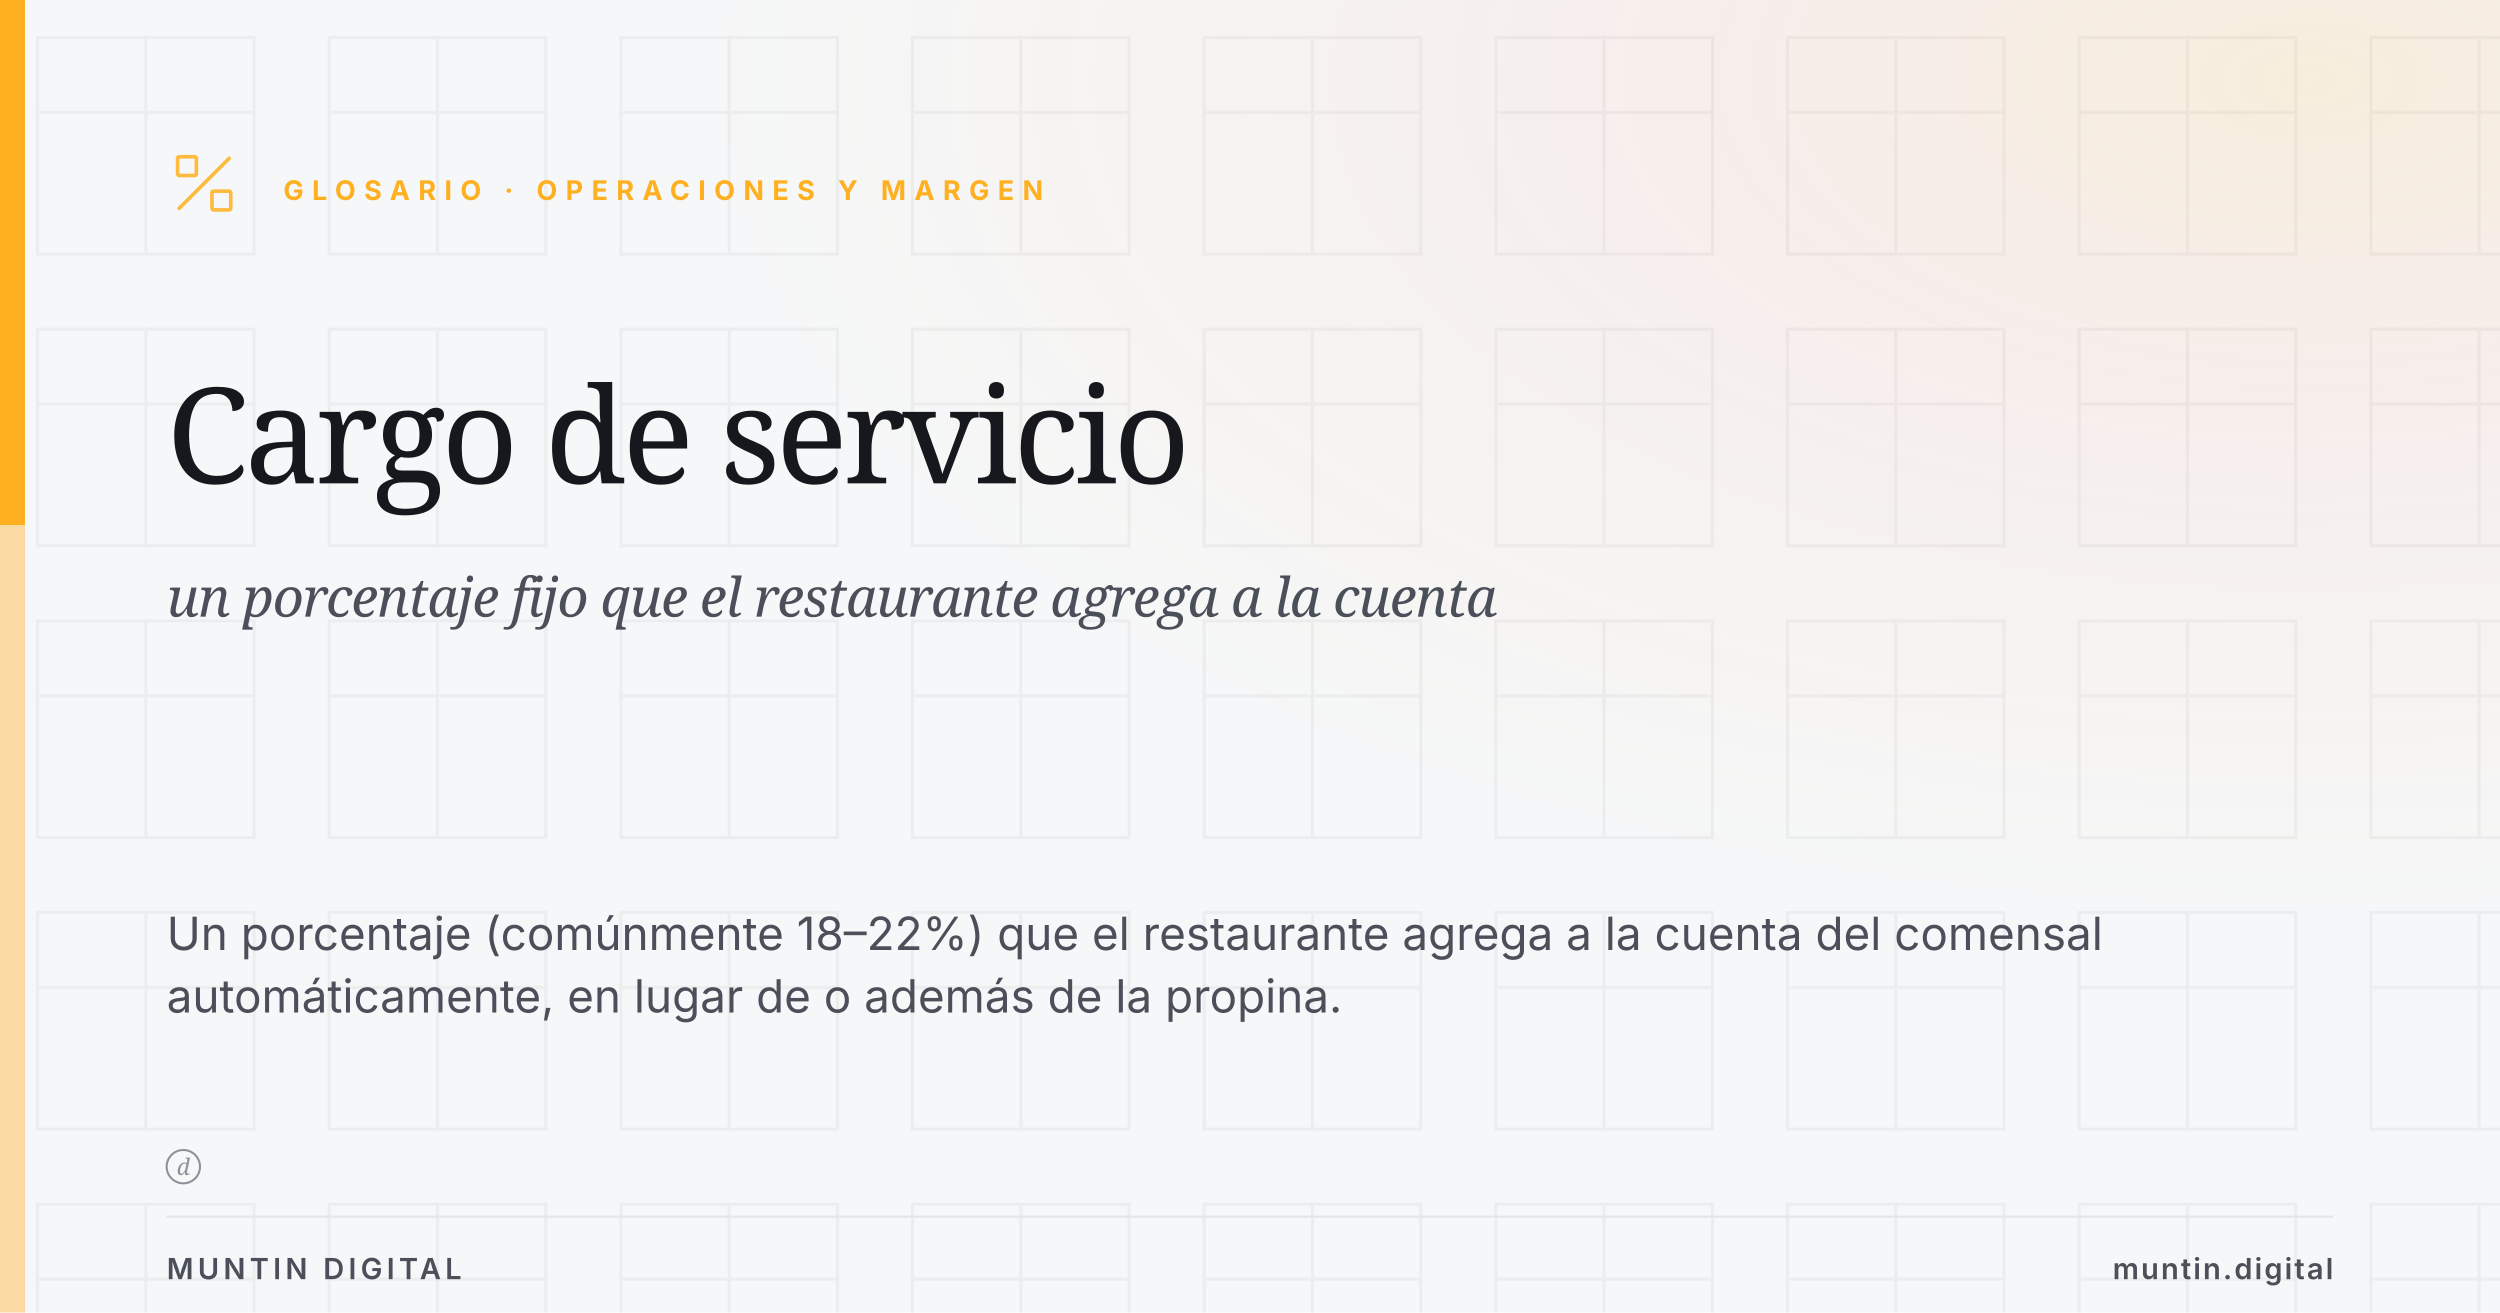
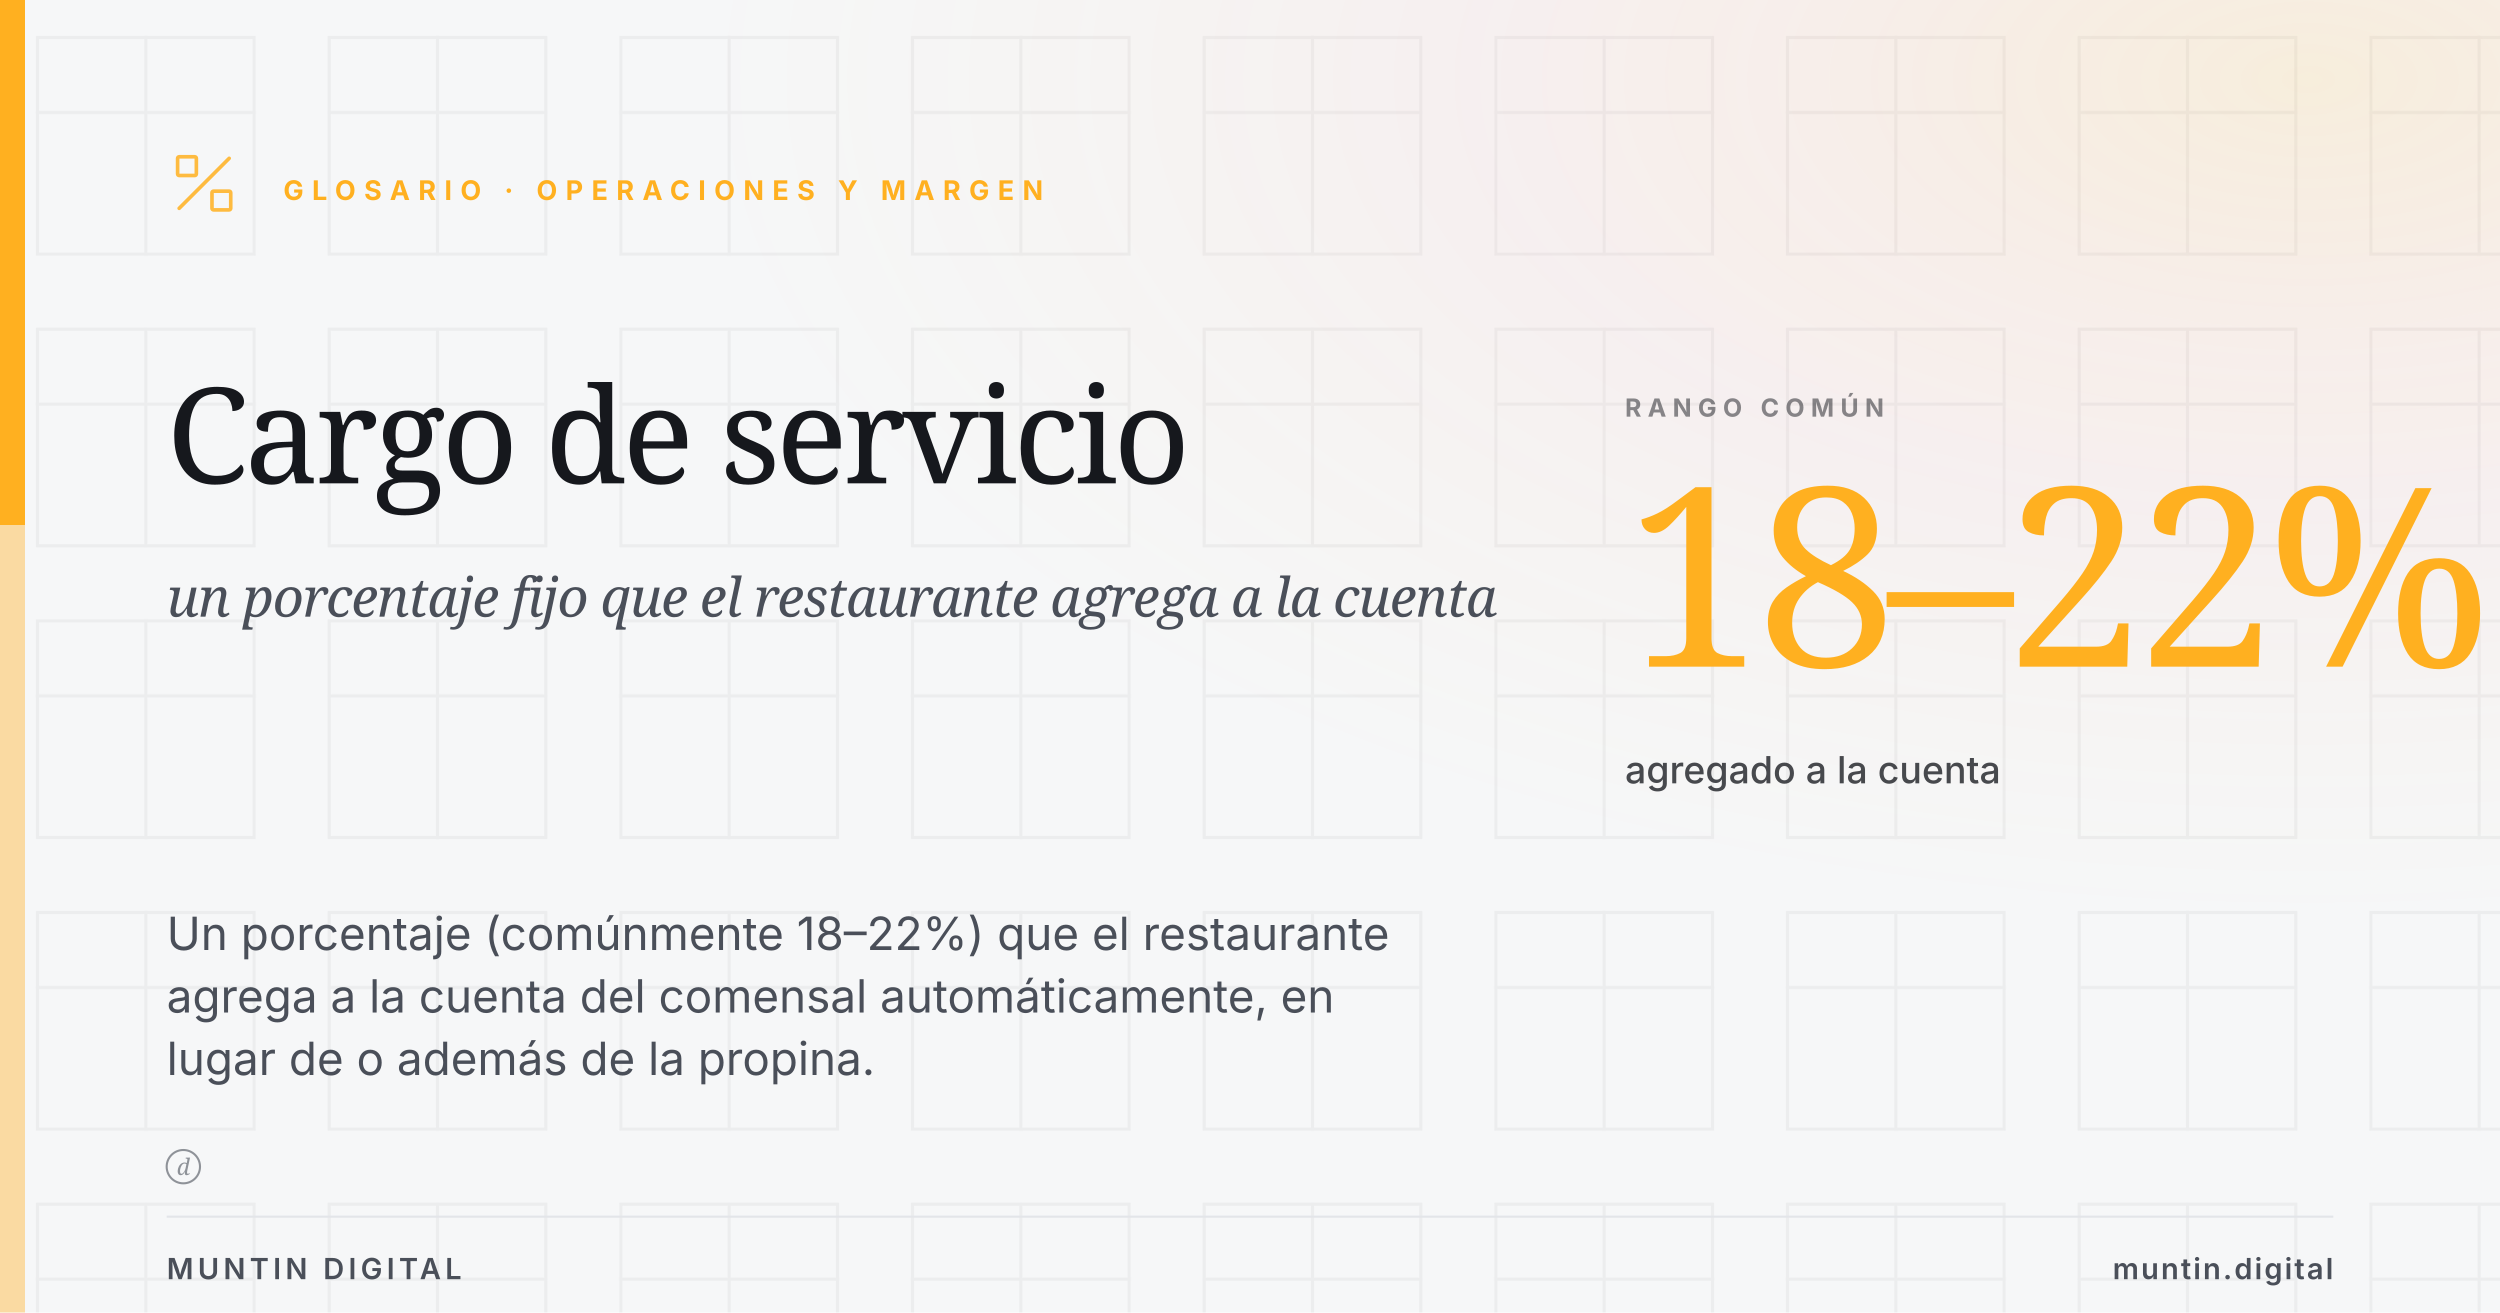
<svg xmlns="http://www.w3.org/2000/svg" viewBox="0 0 1200 630" width="1200" height="630">
  <rect width="1200" height="630" fill="#F6F7F8" />
  <defs>
    <pattern id="muntinField" x="0" y="0" width="140" height="140" patternUnits="userSpaceOnUse">
      <g transform="translate(18, 18)" fill="none" stroke="#16181D" stroke-width="1.5" stroke-linecap="square" stroke-linejoin="miter">
        <rect x="0" y="0" width="104" height="104" />
        <line x1="52" y1="0" x2="52" y2="104" />
        <line x1="0" y1="36" x2="104" y2="36" />
      </g>
    </pattern>
  </defs>
  <rect width="1200" height="630" fill="url(#muntinField)" opacity="0.045" />
  <defs>
    <radialGradient id="ghWarmSoft" cx="92%" cy="6%" r="64%">
      <stop offset="0%" stop-color="#FFB020" stop-opacity="0.13" />
      <stop offset="52%" stop-color="#FF6B5C" stop-opacity="0.05" />
      <stop offset="100%" stop-color="#FFB020" stop-opacity="0" />
    </radialGradient>
  </defs>
  <rect width="1200" height="630" fill="url(#ghWarmSoft)" />
  <rect x="0" y="0" width="12" height="252" fill="#FFB020" />
  <rect x="0" y="252" width="12" height="378" fill="#FFB020" opacity="0.4" />
  <g transform="translate(80, 70) scale(1.5)" fill="none" stroke="#FFB020" stroke-width="1.167" stroke-linecap="round" stroke-linejoin="round" color="#FFB020" opacity="0.85">
    <rect x="3.5" y="3.5" width="6" height="6" rx="0.5" />
    <rect x="14.5" y="14.5" width="6" height="6" rx="0.5" />
    <line x1="20" y1="4" x2="4" y2="20" />
  </g>
  <text x="136" y="96" font-family="Inter, Arial, sans-serif" font-size="13" font-weight="700" letter-spacing="4" fill="#FFB020">GLOSARIO · OPERACIONES Y MARGEN</text>
  <text x="80" y="232" font-family="Fraunces, Georgia, serif" font-size="64" font-weight="500" letter-spacing="-2" fill="#16181D">Cargo de servicio</text>
  <text x="80" y="296" font-family="Fraunces, Georgia, serif" font-style="italic" font-size="26" font-weight="400" letter-spacing="-0.5" fill="#4A4F59">un porcentaje fijo que el restaurante agrega a la cuenta</text>
  <text x="80" y="456" font-family="Inter, Arial, sans-serif" font-size="22" font-weight="400" fill="#4A4F59">
-     <tspan x="80" dy="0">Un porcentaje (comúnmente 18–22%) que el restaurante agrega a la cuenta del comensal</tspan>
-     <tspan x="80" dy="30">automáticamente, en lugar de o además de la propina.</tspan>
+     <tspan x="80" dy="0">Un porcentaje (comúnmente 18–22%) que el restaurante</tspan>
+     <tspan x="80" dy="30">agrega a la cuenta del comensal automáticamente, en</tspan>
+     <tspan x="80" dy="30">lugar de o además de la propina.</tspan>
  </text>
+   <text x="780" y="200" font-family="Inter, Arial, sans-serif" font-size="12" font-weight="700" letter-spacing="3" fill="#16181D" opacity="0.5">RANGO COMÚN</text>
+   <text x="780" y="320" font-family="Fraunces, Georgia, serif" font-size="120" font-weight="500" letter-spacing="-4" fill="#FFB020">18–22%</text>
+   <text x="780" y="376" font-family="Inter, Arial, sans-serif" font-size="18" font-weight="500" fill="#16181D" opacity="0.78">agregado a la cuenta</text>
  <g transform="translate(80, 552)" fill="#4A4F59" opacity="0.6">
    <circle cx="8" cy="8" r="8" fill="none" stroke="#4A4F59" stroke-width="1" />
    <text x="8" y="12" text-anchor="middle" font-family="Fraunces, Georgia, serif" font-style="italic" font-size="11" font-weight="500" fill="#4A4F59">d</text>
  </g>
  <line x1="80" y1="584" x2="1120" y2="584" stroke="#E3E5E9" stroke-width="1" />
  <text x="80" y="614" font-family="Inter, Arial, sans-serif" font-size="14" font-weight="600" letter-spacing="2" fill="#4A4F59">MUNTIN DIGITAL</text>
  <text x="1120" y="614" text-anchor="end" font-family="Inter, Arial, sans-serif" font-size="14" font-weight="600" letter-spacing="1" fill="#4A4F59">muntin.digital</text>
</svg>
